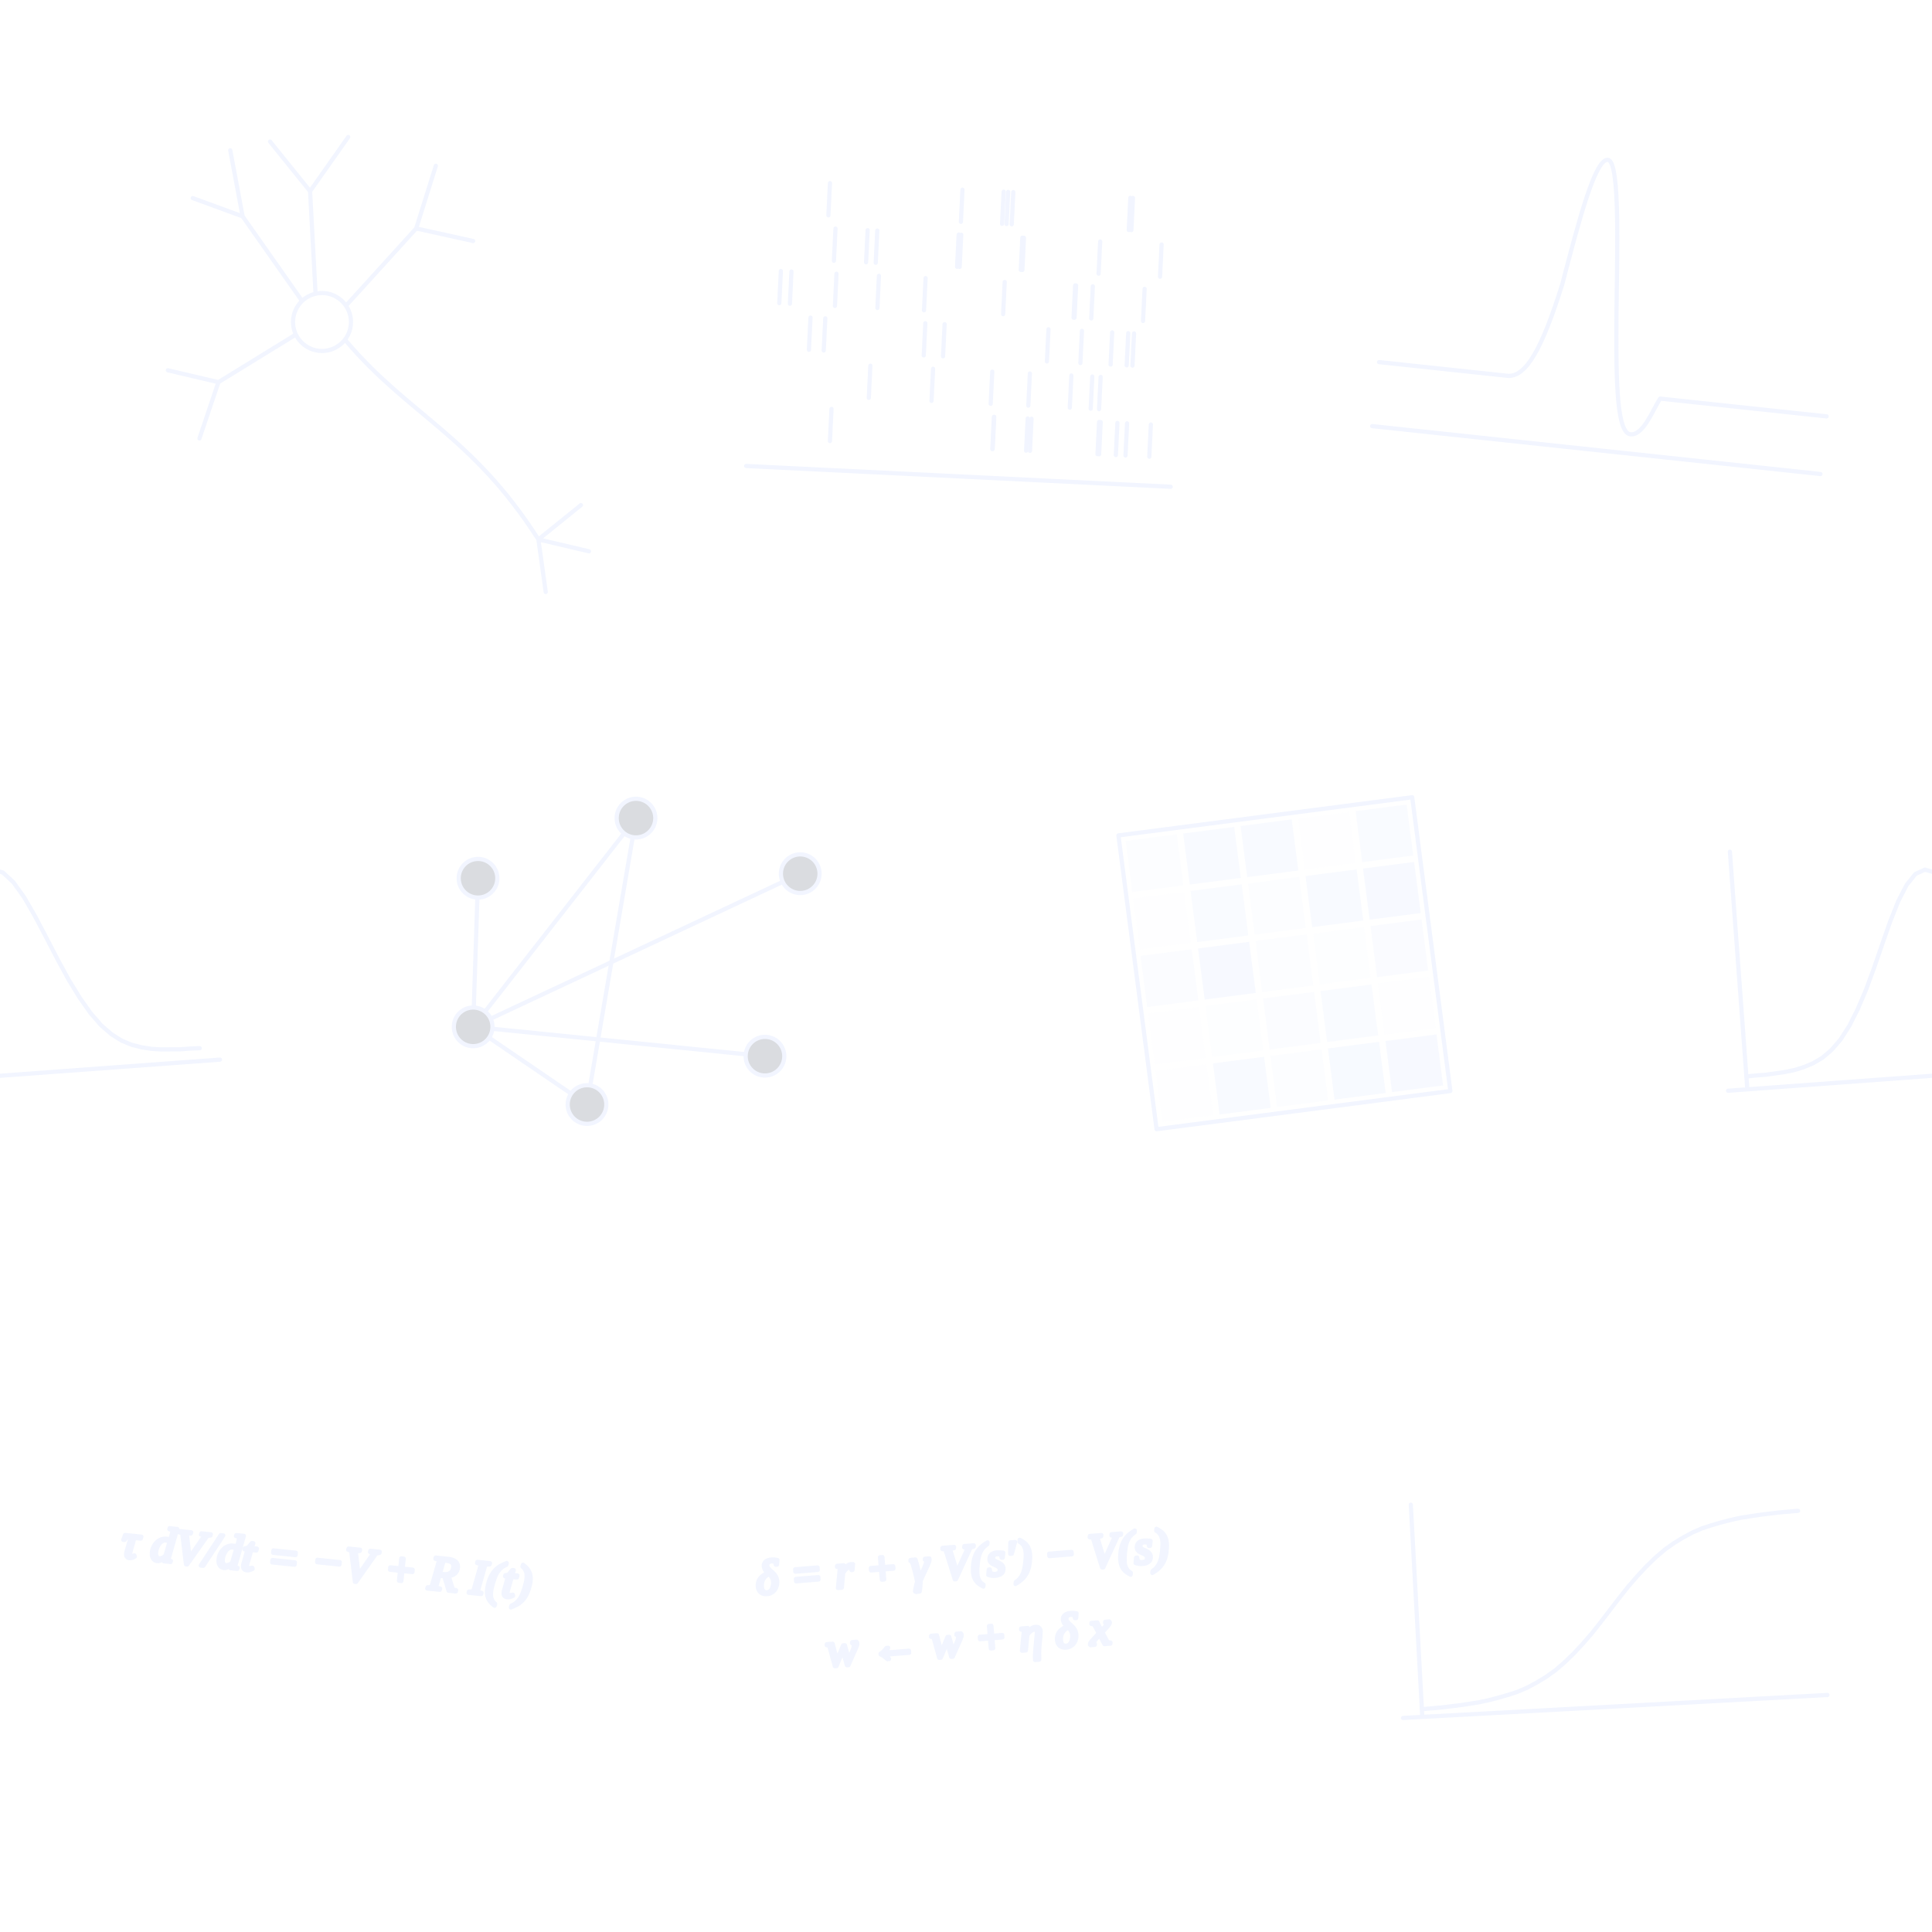
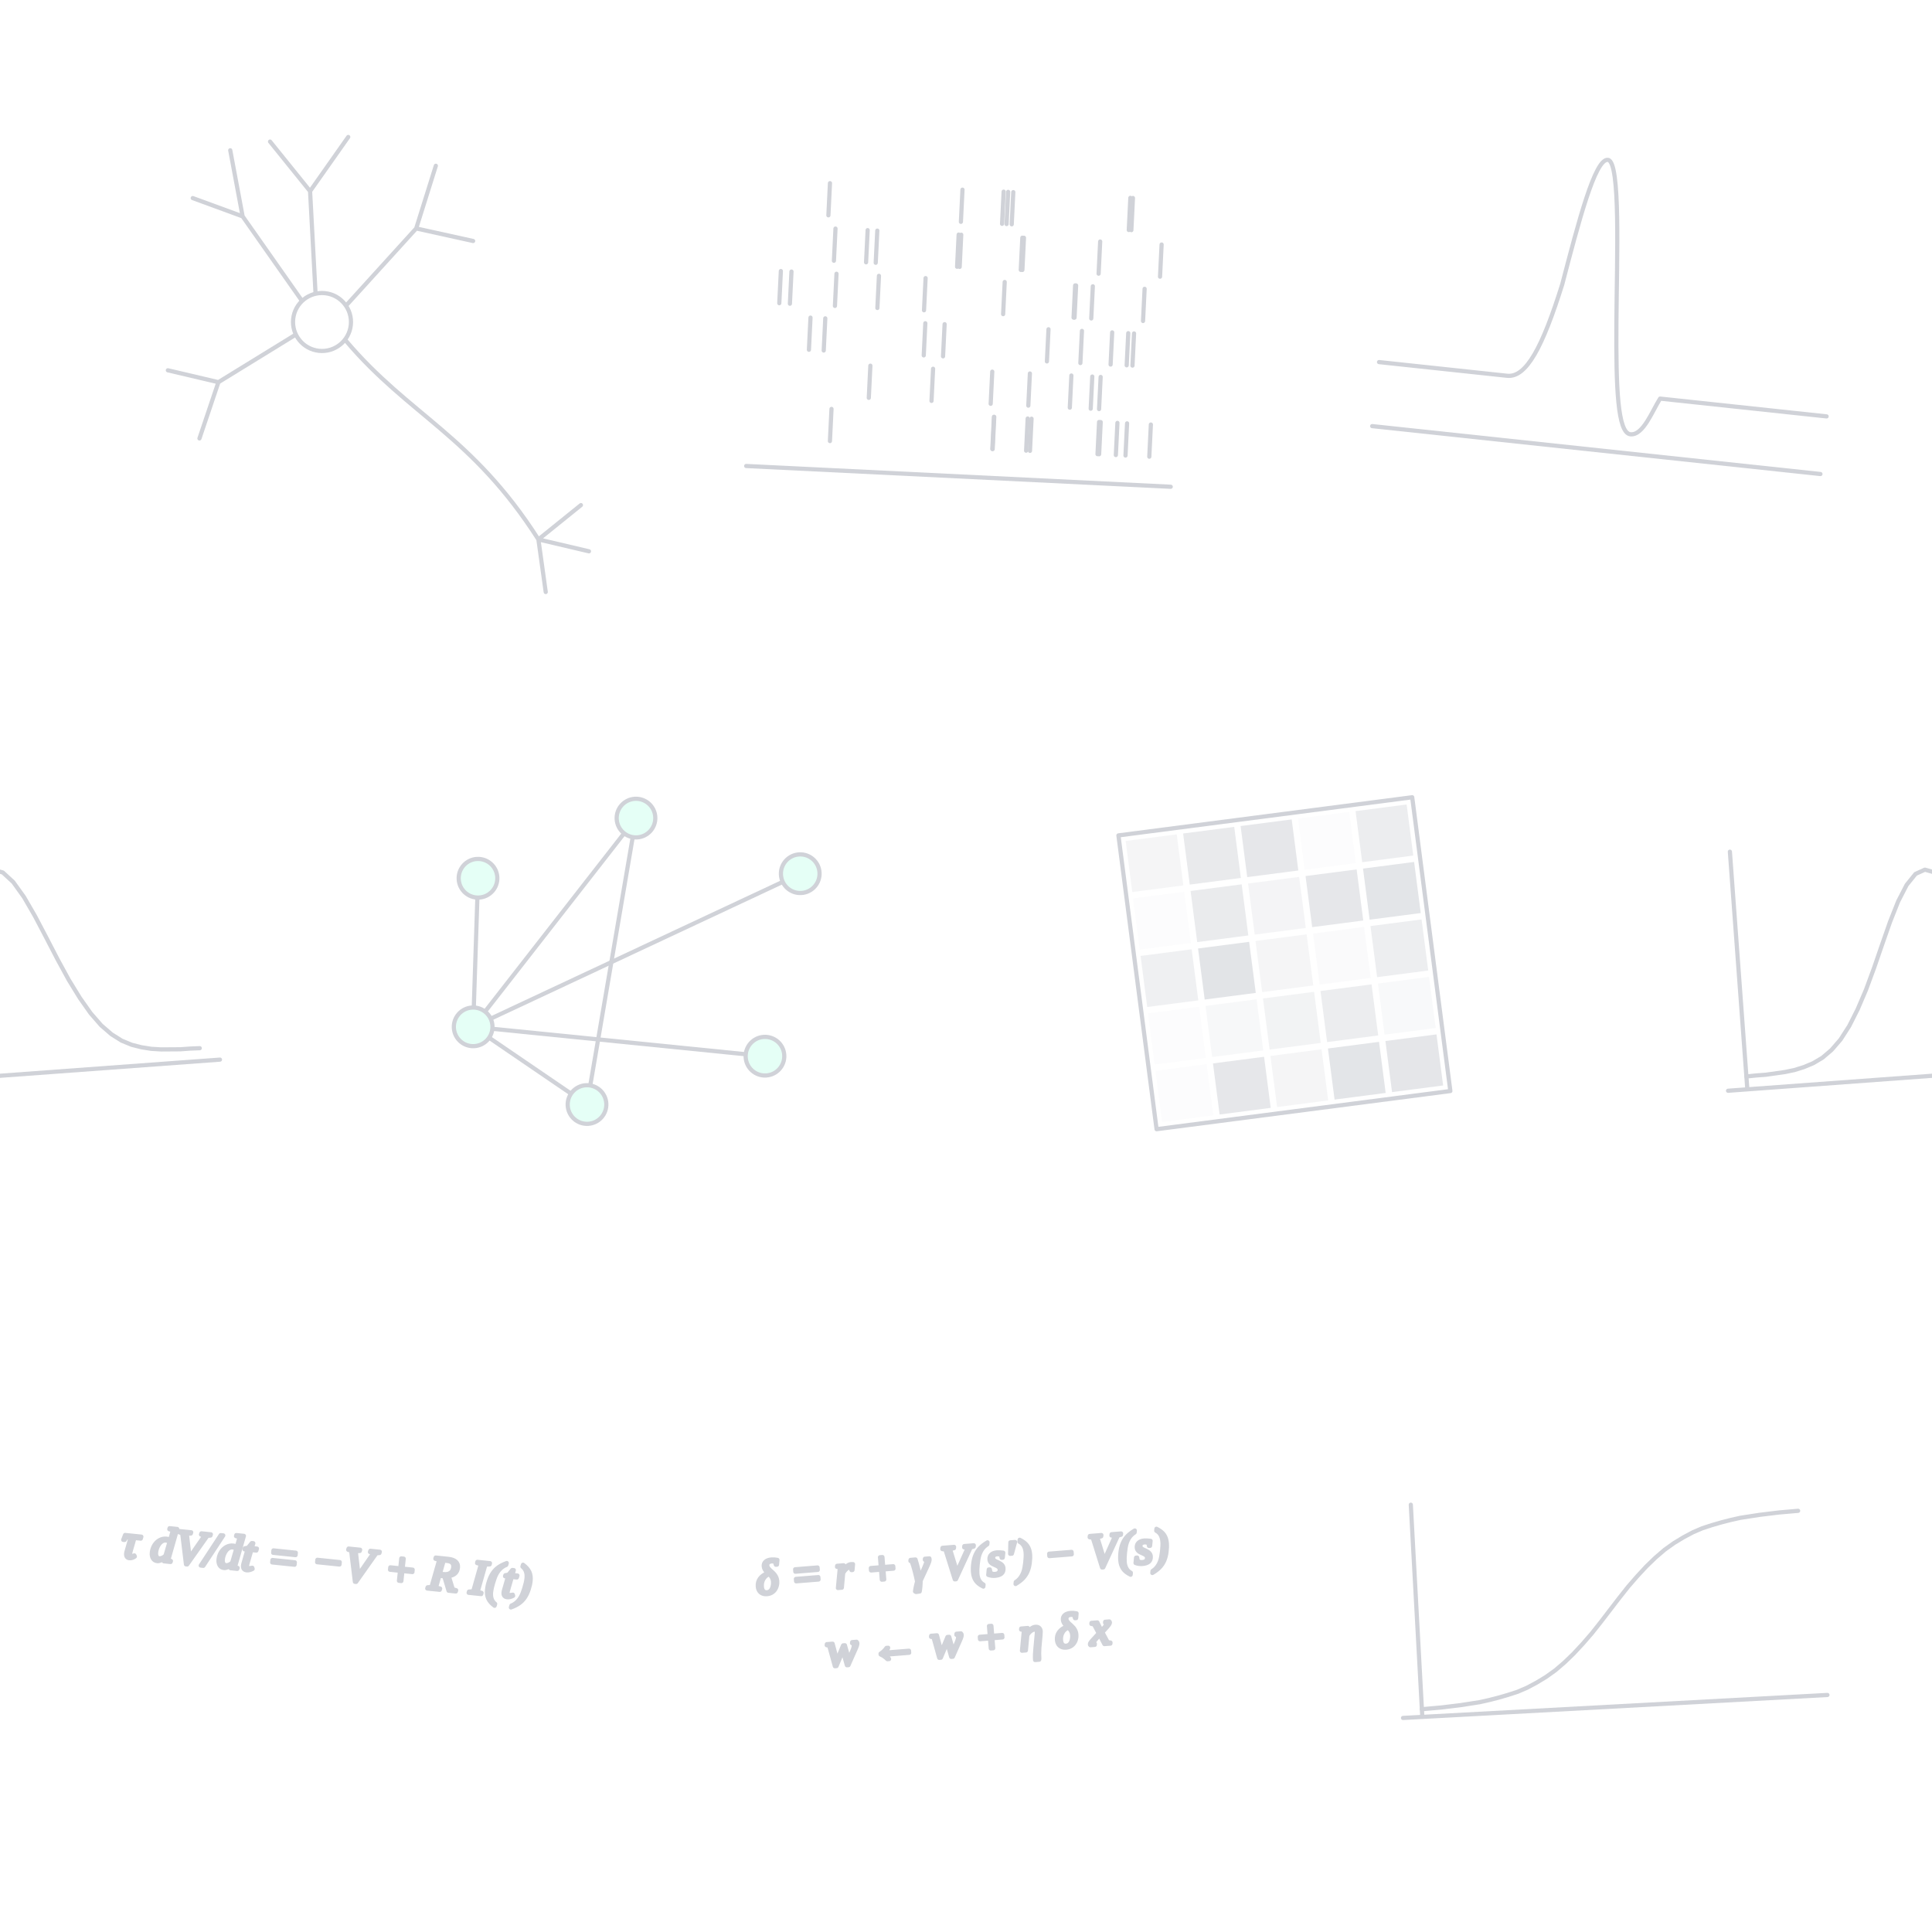
<svg xmlns="http://www.w3.org/2000/svg" width="600" height="600" viewBox="0 0 600 600">
-   <style>.t{font-family:Georgia,"Times New Roman",serif;font-style:italic;font-size:15px;fill:#a9c1ff}</style>
-   <g fill="none" stroke="#a9c1ff" stroke-width="1.3" stroke-linecap="round" stroke-linejoin="round" opacity="0.16">
+   <style>.t{font-family:Georgia,"Times New Roman",serif;font-style:italic;font-size:15px;fill:#121f3a}</style>
+   <g fill="none" stroke="#121f3a" stroke-width="1.3" stroke-linecap="round" stroke-linejoin="round" opacity="0.2">
    <g transform="translate(100.0 100.0)">
      <g transform="rotate(6.1)">
        <g transform="scale(1 1)">
          <circle cx="0" cy="0" r="9" />
          <path d="M-7 -6 L-28 -30 M-28 -30 L-44 -34 M-28 -30 L-34 -50 M-3 -9 L-8 -40 M-8 -40 L-22 -54 M-8 -40 L2 -58 M7 -6 L26 -32 M26 -32 L44 -30 M26 -32 L30 -52 M-8 5 L-30 22 M-30 22 L-46 20 M-30 22 L-34 40" />
          <path d="M8 5 C30 26 50 30 74 60 M74 60 L90 62 M74 60 L78 76 M74 60 L86 48" />
        </g>
      </g>
    </g>
    <g transform="translate(300.0 100.0)">
      <g transform="rotate(2.8)">
        <line x1="11.1" y1="-41" x2="11.1" y2="-31" />
        <line x1="-44.3" y1="-41" x2="-44.3" y2="-31" />
        <line x1="49.9" y1="-41" x2="49.9" y2="-31" />
        <line x1="-3.1" y1="-41" x2="-3.1" y2="-31" />
        <line x1="9.7" y1="-41" x2="9.7" y2="-31" />
        <line x1="12.7" y1="-41" x2="12.7" y2="-31" />
        <line x1="49.1" y1="-41" x2="49.1" y2="-31" />
        <line x1="-28.9" y1="-27" x2="-28.9" y2="-17" />
        <line x1="-31.9" y1="-27" x2="-31.9" y2="-17" />
        <line x1="59.5" y1="-27" x2="59.5" y2="-17" />
        <line x1="-3.6" y1="-27" x2="-3.6" y2="-17" />
        <line x1="40.4" y1="-27" x2="40.4" y2="-17" />
        <line x1="-2.8" y1="-27" x2="-2.8" y2="-17" />
        <line x1="16.7" y1="-27" x2="16.7" y2="-17" />
        <line x1="-41.9" y1="-27" x2="-41.9" y2="-17" />
        <line x1="16.2" y1="-27" x2="16.2" y2="-17" />
        <line x1="-13.2" y1="-13" x2="-13.2" y2="-3" />
        <line x1="-58.2" y1="-13" x2="-58.2" y2="-3" />
        <line x1="33.3" y1="-13" x2="33.3" y2="-3" />
        <line x1="-40.9" y1="-13" x2="-40.9" y2="-3" />
        <line x1="54.9" y1="-13" x2="54.9" y2="-3" />
        <line x1="-54.9" y1="-13" x2="-54.9" y2="-3" />
        <line x1="33.6" y1="-13" x2="33.6" y2="-3" />
        <line x1="38.8" y1="-13" x2="38.8" y2="-3" />
        <line x1="-27.7" y1="-13" x2="-27.7" y2="-3" />
        <line x1="11.4" y1="-13" x2="11.4" y2="-3" />
        <line x1="25.7" y1="1" x2="25.7" y2="11" />
        <line x1="50.5" y1="1" x2="50.5" y2="11" />
        <line x1="-12.6" y1="1" x2="-12.6" y2="11" />
        <line x1="36.1" y1="1" x2="36.1" y2="11" />
        <line x1="-6.6" y1="1" x2="-6.6" y2="11" />
        <line x1="52.3" y1="1" x2="52.3" y2="11" />
        <line x1="45.5" y1="1" x2="45.5" y2="11" />
        <line x1="-48.3" y1="1" x2="-48.3" y2="11" />
        <line x1="-43.7" y1="1" x2="-43.7" y2="11" />
        <line x1="-29.0" y1="15" x2="-29.0" y2="25" />
        <line x1="20.6" y1="15" x2="20.6" y2="25" />
        <line x1="33.5" y1="15" x2="33.5" y2="25" />
        <line x1="42.6" y1="15" x2="42.6" y2="25" />
        <line x1="-9.5" y1="15" x2="-9.5" y2="25" />
        <line x1="40.0" y1="15" x2="40.0" y2="25" />
        <line x1="8.9" y1="15" x2="8.9" y2="25" />
        <line x1="10.2" y1="29" x2="10.2" y2="39" />
        <line x1="10.1" y1="29" x2="10.1" y2="39" />
        <line x1="48.5" y1="29" x2="48.5" y2="39" />
        <line x1="21.8" y1="29" x2="21.8" y2="39" />
        <line x1="51.5" y1="29" x2="51.5" y2="39" />
        <line x1="42.8" y1="29" x2="42.8" y2="39" />
        <line x1="58.9" y1="29" x2="58.9" y2="39" />
        <line x1="20.6" y1="29" x2="20.6" y2="39" />
        <line x1="-40.4" y1="29" x2="-40.4" y2="39" />
        <line x1="43.3" y1="29" x2="43.3" y2="39" />
        <line x1="-66" y1="48" x2="66" y2="48" />
      </g>
    </g>
    <g transform="translate(500.0 100.0)">
      <g transform="rotate(6.1)">
        <path d="M-70 20 H-30 C-24 20 -20 10 -16 -10 C-13 -30 -10 -50 -6 -50 C-2 -50 0 -20 2 0 C4 20 6 34 10 34 C14 34 16 26 18 22 L70 22" />
        <line x1="-70" y1="40" x2="70" y2="40" />
      </g>
    </g>
    <g transform="translate(200.0 300.0)">
      <g transform="rotate(-3.1)">
        <line x1="-50" y1="-30" x2="-54" y2="16" />
        <line x1="0" y1="-46" x2="-20" y2="42" />
        <line x1="0" y1="-46" x2="-54" y2="16" />
        <line x1="50" y1="-26" x2="-54" y2="16" />
        <line x1="36" y1="30" x2="-54" y2="16" />
        <line x1="-20" y1="42" x2="-54" y2="16" />
-         <circle cx="-50" cy="-30" r="6" fill="#121f3a" />
-         <circle cx="0" cy="-46" r="6" fill="#121f3a" />
-         <circle cx="50" cy="-26" r="6" fill="#121f3a" />
-         <circle cx="36" cy="30" r="6" fill="#121f3a" />
-         <circle cx="-20" cy="42" r="6" fill="#121f3a" />
-         <circle cx="-54" cy="16" r="6" fill="#121f3a" />
+         <circle cx="-50" cy="-30" r="6" fill="#7fffd4" />
+         <circle cx="0" cy="-46" r="6" fill="#7fffd4" />
+         <circle cx="50" cy="-26" r="6" fill="#7fffd4" />
+         <circle cx="36" cy="30" r="6" fill="#7fffd4" />
+         <circle cx="-20" cy="42" r="6" fill="#7fffd4" />
+         <circle cx="-54" cy="16" r="6" fill="#7fffd4" />
      </g>
    </g>
    <g transform="translate(400.0 300.0)">
      <g transform="rotate(-7.4)">
-         <rect x="-45" y="-45" width="16" height="16" fill="#a9c1ff" fill-opacity="0.21" stroke="none" />
-         <rect x="-27" y="-45" width="16" height="16" fill="#a9c1ff" fill-opacity="0.47" stroke="none" />
-         <rect x="-9" y="-45" width="16" height="16" fill="#a9c1ff" fill-opacity="0.53" stroke="none" />
-         <rect x="9" y="-45" width="16" height="16" fill="#a9c1ff" fill-opacity="0.07" stroke="none" />
-         <rect x="27" y="-45" width="16" height="16" fill="#a9c1ff" fill-opacity="0.39" stroke="none" />
-         <rect x="-45" y="-27" width="16" height="16" fill="#a9c1ff" fill-opacity="0.07" stroke="none" />
-         <rect x="-27" y="-27" width="16" height="16" fill="#a9c1ff" fill-opacity="0.45" stroke="none" />
-         <rect x="-9" y="-27" width="16" height="16" fill="#a9c1ff" fill-opacity="0.23" stroke="none" />
-         <rect x="9" y="-27" width="16" height="16" fill="#a9c1ff" fill-opacity="0.53" stroke="none" />
-         <rect x="27" y="-27" width="16" height="16" fill="#a9c1ff" fill-opacity="0.59" stroke="none" />
-         <rect x="-45" y="-9" width="16" height="16" fill="#a9c1ff" fill-opacity="0.33" stroke="none" />
-         <rect x="-27" y="-9" width="16" height="16" fill="#a9c1ff" fill-opacity="0.60" stroke="none" />
-         <rect x="-9" y="-9" width="16" height="16" fill="#a9c1ff" fill-opacity="0.22" stroke="none" />
-         <rect x="9" y="-9" width="16" height="16" fill="#a9c1ff" fill-opacity="0.09" stroke="none" />
-         <rect x="27" y="-9" width="16" height="16" fill="#a9c1ff" fill-opacity="0.38" stroke="none" />
-         <rect x="-45" y="9" width="16" height="16" fill="#a9c1ff" fill-opacity="0.07" stroke="none" />
-         <rect x="-27" y="9" width="16" height="16" fill="#a9c1ff" fill-opacity="0.16" stroke="none" />
-         <rect x="-9" y="9" width="16" height="16" fill="#a9c1ff" fill-opacity="0.27" stroke="none" />
-         <rect x="9" y="9" width="16" height="16" fill="#a9c1ff" fill-opacity="0.39" stroke="none" />
-         <rect x="27" y="9" width="16" height="16" fill="#a9c1ff" fill-opacity="0.14" stroke="none" />
-         <rect x="-45" y="27" width="16" height="16" fill="#a9c1ff" fill-opacity="0.07" stroke="none" />
-         <rect x="-27" y="27" width="16" height="16" fill="#a9c1ff" fill-opacity="0.53" stroke="none" />
-         <rect x="-9" y="27" width="16" height="16" fill="#a9c1ff" fill-opacity="0.22" stroke="none" />
-         <rect x="9" y="27" width="16" height="16" fill="#a9c1ff" fill-opacity="0.58" stroke="none" />
-         <rect x="27" y="27" width="16" height="16" fill="#a9c1ff" fill-opacity="0.54" stroke="none" />
+         <rect x="-45" y="-45" width="16" height="16" fill="#121f3a" fill-opacity="0.21" stroke="none" />
+         <rect x="-27" y="-45" width="16" height="16" fill="#121f3a" fill-opacity="0.47" stroke="none" />
+         <rect x="-9" y="-45" width="16" height="16" fill="#121f3a" fill-opacity="0.53" stroke="none" />
+         <rect x="9" y="-45" width="16" height="16" fill="#121f3a" fill-opacity="0.07" stroke="none" />
+         <rect x="27" y="-45" width="16" height="16" fill="#121f3a" fill-opacity="0.39" stroke="none" />
+         <rect x="-45" y="-27" width="16" height="16" fill="#121f3a" fill-opacity="0.07" stroke="none" />
+         <rect x="-27" y="-27" width="16" height="16" fill="#121f3a" fill-opacity="0.45" stroke="none" />
+         <rect x="-9" y="-27" width="16" height="16" fill="#121f3a" fill-opacity="0.23" stroke="none" />
+         <rect x="9" y="-27" width="16" height="16" fill="#121f3a" fill-opacity="0.53" stroke="none" />
+         <rect x="27" y="-27" width="16" height="16" fill="#121f3a" fill-opacity="0.59" stroke="none" />
+         <rect x="-45" y="-9" width="16" height="16" fill="#121f3a" fill-opacity="0.33" stroke="none" />
+         <rect x="-27" y="-9" width="16" height="16" fill="#121f3a" fill-opacity="0.60" stroke="none" />
+         <rect x="-9" y="-9" width="16" height="16" fill="#121f3a" fill-opacity="0.22" stroke="none" />
+         <rect x="9" y="-9" width="16" height="16" fill="#121f3a" fill-opacity="0.09" stroke="none" />
+         <rect x="27" y="-9" width="16" height="16" fill="#121f3a" fill-opacity="0.38" stroke="none" />
+         <rect x="-45" y="9" width="16" height="16" fill="#121f3a" fill-opacity="0.07" stroke="none" />
+         <rect x="-27" y="9" width="16" height="16" fill="#121f3a" fill-opacity="0.16" stroke="none" />
+         <rect x="-9" y="9" width="16" height="16" fill="#121f3a" fill-opacity="0.27" stroke="none" />
+         <rect x="9" y="9" width="16" height="16" fill="#121f3a" fill-opacity="0.39" stroke="none" />
+         <rect x="27" y="9" width="16" height="16" fill="#121f3a" fill-opacity="0.14" stroke="none" />
+         <rect x="-45" y="27" width="16" height="16" fill="#121f3a" fill-opacity="0.07" stroke="none" />
+         <rect x="-27" y="27" width="16" height="16" fill="#121f3a" fill-opacity="0.53" stroke="none" />
+         <rect x="-9" y="27" width="16" height="16" fill="#121f3a" fill-opacity="0.22" stroke="none" />
+         <rect x="9" y="27" width="16" height="16" fill="#121f3a" fill-opacity="0.58" stroke="none" />
+         <rect x="27" y="27" width="16" height="16" fill="#121f3a" fill-opacity="0.54" stroke="none" />
        <rect x="-47" y="-47" width="92" height="92" />
      </g>
    </g>
    <g transform="translate(600.0 300.0)">
      <g transform="rotate(-4.2)">
        <path d="M-60 30.0 L-57 29.9 L-54 29.9 L-51 29.7 L-48 29.5 L-45 29.1 L-42 28.4 L-39 27.4 L-36 25.9 L-33 23.7 L-30 20.7 L-27 16.7 L-24 11.7 L-21 5.9 L-18 -0.7 L-15 -7.7 L-12 -14.6 L-9 -20.8 L-6 -25.7 L-3 -28.9 L0 -30.0 L3 -28.9 L6 -25.7 L9 -20.8 L12 -14.6 L15 -7.7 L18 -0.7 L21 5.9 L24 11.7 L27 16.7 L30 20.7 L33 23.7 L36 25.9 L39 27.4 L42 28.4 L45 29.1 L48 29.5 L51 29.7 L54 29.9 L57 29.9 L60 30.0" />
        <path d="M-66 34 H66 M-60 -40 V34" />
      </g>
    </g>
    <g transform="translate(0.0 300.0)">
      <g transform="rotate(-4.2)">
        <path d="M-60 30.0 L-57 29.9 L-54 29.9 L-51 29.7 L-48 29.5 L-45 29.1 L-42 28.4 L-39 27.4 L-36 25.9 L-33 23.7 L-30 20.7 L-27 16.7 L-24 11.7 L-21 5.9 L-18 -0.7 L-15 -7.7 L-12 -14.6 L-9 -20.8 L-6 -25.7 L-3 -28.9 L0 -30.0 L3 -28.9 L6 -25.7 L9 -20.8 L12 -14.6 L15 -7.7 L18 -0.7 L21 5.9 L24 11.7 L27 16.7 L30 20.7 L33 23.7 L36 25.9 L39 27.4 L42 28.4 L45 29.1 L48 29.5 L51 29.7 L54 29.9 L57 29.9 L60 30.0" />
        <path d="M-66 34 H66 M-60 -40 V34" />
      </g>
    </g>
    <g transform="translate(100.0 500.0)">
      <g transform="rotate(5.9)">
        <text class="t" x="0" y="-10" text-anchor="middle">τ dV/dt = −V + R I(t)</text>
      </g>
    </g>
    <g transform="translate(300.0 500.0)">
      <g transform="rotate(-4.6)">
        <text class="t" x="0" y="-10" text-anchor="middle">δ = r + γ V(s′) − V(s)</text>
        <text class="t" x="0" y="14" text-anchor="middle">w ← w + η δ x</text>
      </g>
    </g>
    <g transform="translate(500.0 500.0)">
      <g transform="rotate(-3.1)">
        <path d="M-60 27.6 L-57 27.5 L-54 27.4 L-51 27.2 L-48 27.0 L-45 26.7 L-42 26.4 L-39 25.9 L-36 25.3 L-33 24.6 L-30 23.8 L-27 22.7 L-24 21.3 L-21 19.7 L-18 17.8 L-15 15.5 L-12 12.9 L-9 10.0 L-6 6.9 L-3 3.5 L0 0.0 L3 -3.5 L6 -6.9 L9 -10.0 L12 -12.9 L15 -15.5 L18 -17.8 L21 -19.7 L24 -21.3 L27 -22.7 L30 -23.8 L33 -24.6 L36 -25.3 L39 -25.9 L42 -26.4 L45 -26.7 L48 -27.0 L51 -27.2 L54 -27.4 L57 -27.5 L60 -27.6" />
        <path d="M-66 30 H66 M-60 -36 V30" />
      </g>
    </g>
  </g>
</svg>
